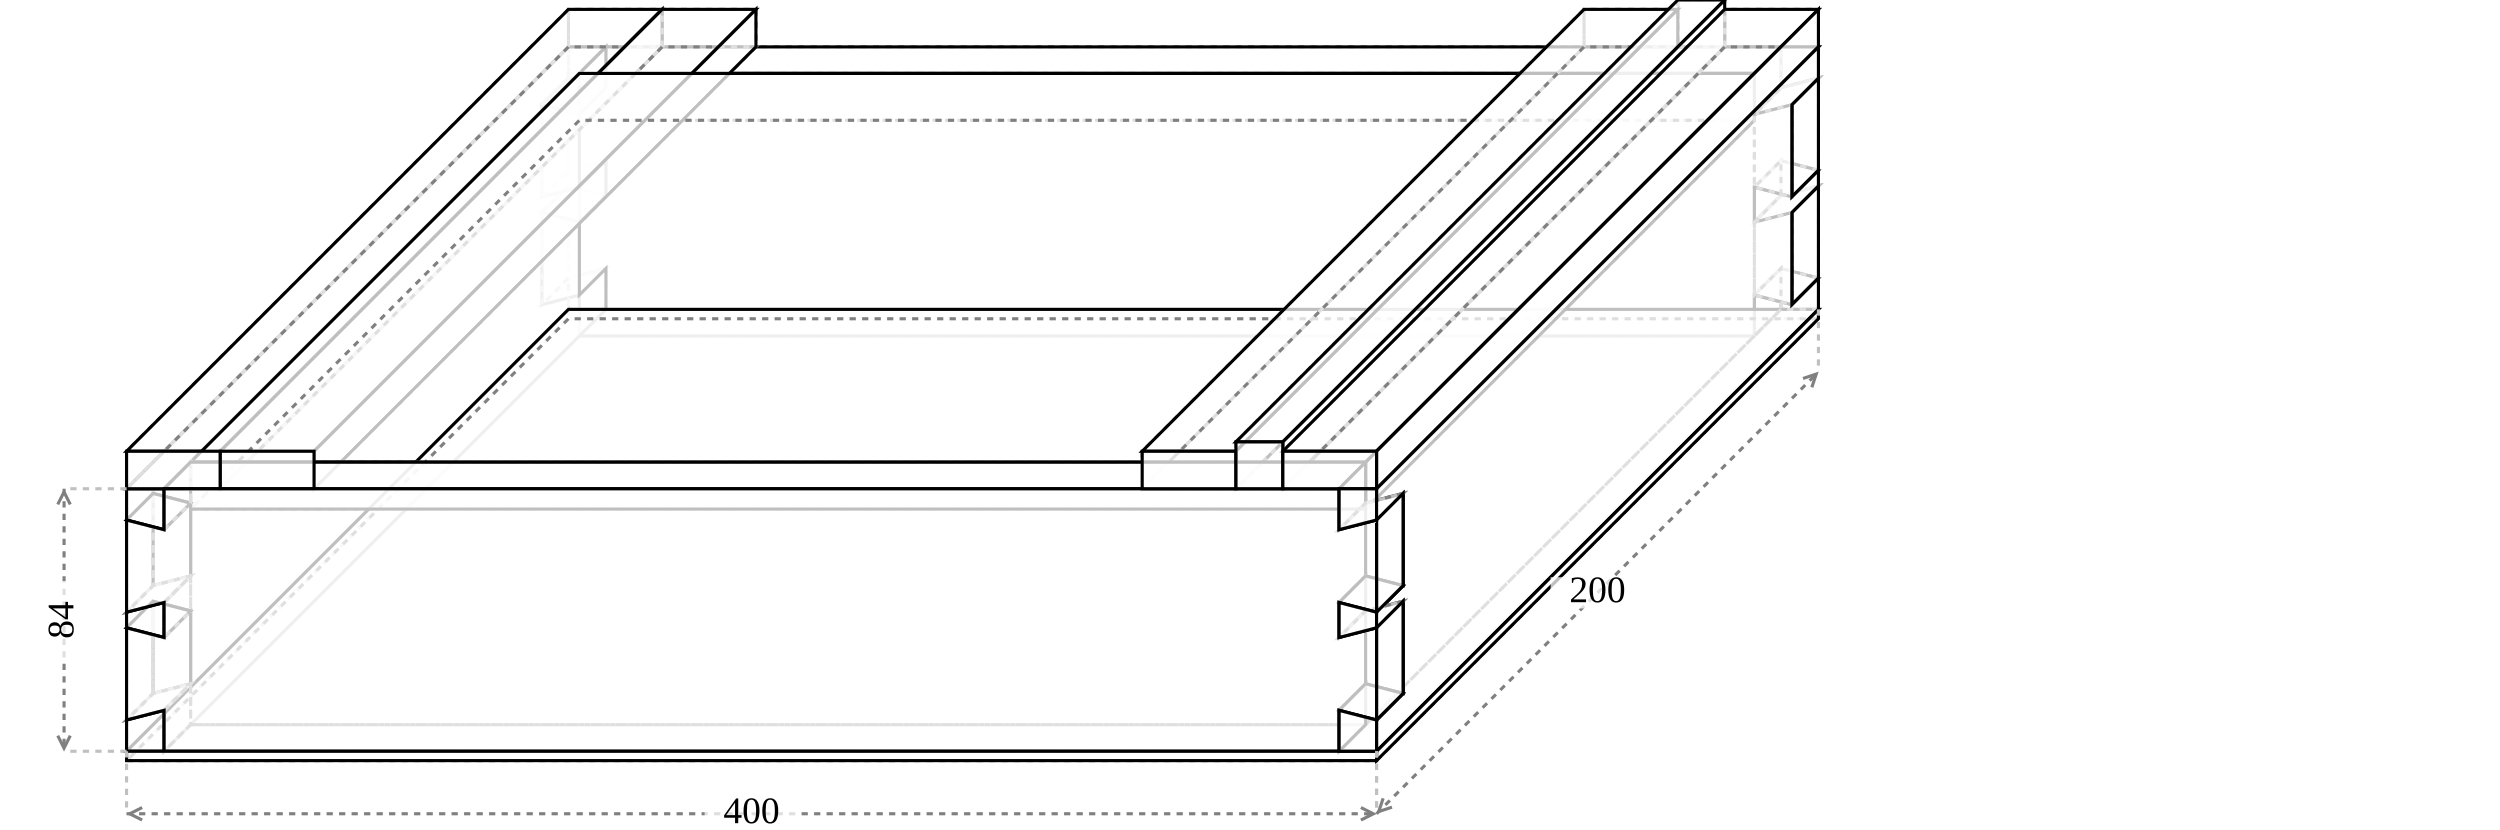
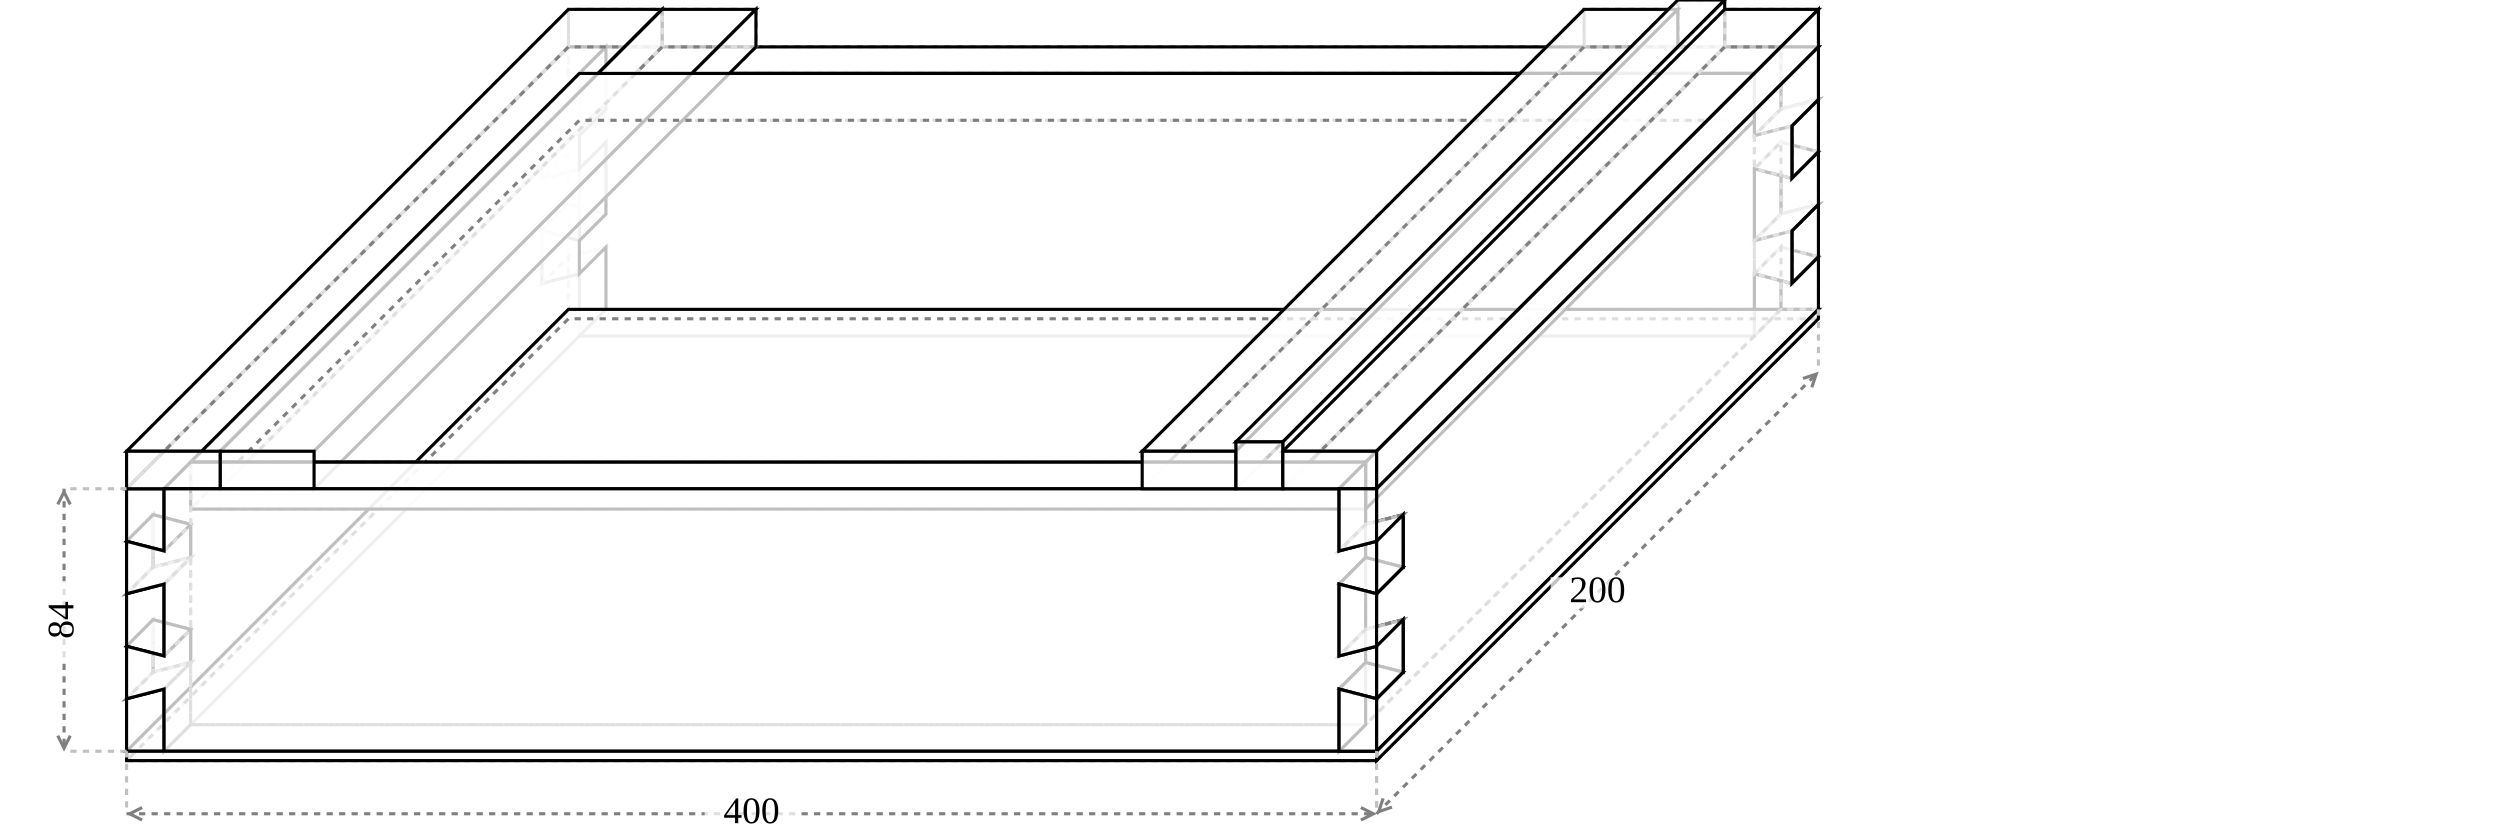
<svg xmlns="http://www.w3.org/2000/svg" width="1600" viewBox="0.0 -216.9 800.0 265.4">
-   <polygon fill="none" stroke-width="1" stroke-dasharray="2" stroke="gray" points="181.9,-191.9 193.9,-188.8 193.9,-201.9 181.9,-201.9 181.9,-191.9" />
-   <polygon fill="none" stroke-width="1" stroke-dasharray="2" stroke="gray" points="181.9,-162.4 181.9,-157.4 193.9,-154.3 193.9,-165.5 181.9,-162.4" />
-   <polygon fill="none" stroke-width="1" stroke-dasharray="2" stroke="gray" points="181.9,-127.9 181.9,-117.9 193.9,-117.9 193.9,-131.0 181.9,-127.9" />
-   <polygon fill="none" stroke-width="1" stroke-dasharray="2" stroke="gray" points="181.9,-127.9 193.9,-131.0 193.9,-117.9 569.9,-117.9 569.9,-131.0 581.9,-127.9 581.9,-127.9 581.9,-157.4 581.9,-157.4 569.9,-154.3 569.9,-165.5 581.9,-162.4 581.9,-191.9 569.9,-188.8 569.9,-201.9 569.9,-201.9 193.9,-201.9 193.9,-201.9 193.9,-188.8 181.9,-191.9 181.9,-162.4 193.9,-165.5 193.9,-154.3 181.9,-157.4 181.9,-157.4 181.9,-127.9" />
+   <polygon fill="none" stroke-width="1" stroke-dasharray="2" stroke="gray" points="181.9,-185.1 193.9,-182.0 193.9,-201.9 181.9,-201.9 181.9,-185.1" />
+   <polygon fill="none" stroke-width="1" stroke-dasharray="2" stroke="gray" points="181.9,-168.3 181.9,-151.5 193.9,-148.4 193.9,-171.4 181.9,-168.3" />
+   <polygon fill="none" stroke-width="1" stroke-dasharray="2" stroke="gray" points="181.9,-134.7 181.9,-117.9 193.9,-117.9 193.9,-137.8 181.9,-134.7" />
+   <polygon fill="none" stroke-width="1" stroke-dasharray="2" stroke="gray" points="181.9,-134.7 193.9,-137.8 193.9,-117.9 569.9,-117.9 569.9,-137.8 581.9,-134.7 581.9,-134.7 581.9,-151.5 581.9,-151.5 569.9,-148.4 569.9,-171.4 581.9,-168.3 581.9,-185.1 569.9,-182.0 569.9,-201.9 569.9,-201.9 193.9,-201.9 193.9,-201.9 193.9,-182.0 181.9,-185.1 181.9,-168.3 193.9,-171.4 193.9,-148.4 181.9,-151.5 181.9,-151.5 181.9,-134.7" />
  <polygon fill="none" stroke-width="1" stroke-dasharray="2" stroke="gray" points="181.9,-213.9 181.9,-201.9 211.9,-201.9 211.9,-213.9" />
  <polygon fill="none" stroke-width="1" stroke-dasharray="2" stroke="gray" points="211.9,-213.9 211.9,-201.9 241.9,-201.9 241.9,-213.9" />
  <polygon fill="none" stroke-width="1" stroke-dasharray="2" stroke="gray" points="181.9,-117.9 181.9,-114.9 581.9,-114.9 581.9,-117.9" />
  <polygon fill="none" stroke-width="1" stroke-dasharray="2" stroke="gray" points="506.9,-213.9 506.9,-201.9 536.9,-201.9 536.9,-213.9" />
  <polygon fill="none" stroke-width="1" stroke-dasharray="2" stroke="gray" points="536.9,-216.9 536.9,-201.9 551.9,-201.9 551.9,-216.9" />
  <polygon fill="none" stroke-width="1" stroke-dasharray="2" stroke="gray" points="551.9,-213.9 551.9,-201.9 581.9,-201.9 581.9,-213.9" />
-   <polygon fill="none" stroke-width="1" stroke-dasharray="2" stroke="gray" points="569.9,-188.8 581.9,-191.9 581.9,-201.9 569.9,-201.9 569.9,-188.8" />
-   <polygon fill="none" stroke-width="1" stroke-dasharray="2" stroke="gray" points="569.9,-165.5 569.9,-154.3 581.9,-157.4 581.9,-162.4 569.9,-165.5" />
-   <polygon fill="none" stroke-width="1" stroke-dasharray="2" stroke="gray" points="569.9,-131.0 569.9,-117.9 581.9,-117.9 581.9,-127.9 569.9,-131.0" />
-   <polygon fill="none" stroke-width="1" stroke-dasharray="2" stroke="gray" points="173.4,-183.4 173.4,-153.9 181.9,-162.4 181.9,-191.9 173.4,-183.4" />
-   <polygon fill="none" stroke-width="1" stroke-dasharray="2" stroke="gray" points="173.4,-148.9 173.4,-119.4 181.9,-127.9 181.9,-157.4 173.4,-148.9" />
-   <polygon fill="rgba(255,255,255,0.75)" stroke-width="1" stroke-dasharray="" stroke="black" points="181.9,-191.9 193.9,-188.8 185.4,-180.3 173.4,-183.4" />
-   <polygon fill="none" stroke-width="1" stroke-dasharray="2" stroke="gray" points="181.9,-191.9 173.4,-183.4 185.4,-180.3 193.9,-188.8" />
-   <polygon fill="none" stroke-width="1" stroke-dasharray="2" stroke="gray" points="173.4,-153.9 185.4,-157.0 193.9,-165.5 181.9,-162.4" />
-   <polygon fill="rgba(255,255,255,0.75)" stroke-width="1" stroke-dasharray="" stroke="silver" points="193.9,-165.5 185.4,-157.0 173.4,-153.9 181.9,-162.4" />
-   <polygon fill="rgba(255,255,255,0.75)" stroke-width="1" stroke-dasharray="" stroke="black" points="181.9,-157.4 193.9,-154.3 185.4,-145.8 173.4,-148.9" />
-   <polygon fill="none" stroke-width="1" stroke-dasharray="2" stroke="gray" points="181.9,-157.4 173.4,-148.9 185.4,-145.8 193.9,-154.3" />
-   <polygon fill="none" stroke-width="1" stroke-dasharray="2" stroke="gray" points="173.4,-119.4 185.4,-122.5 193.9,-131.0 181.9,-127.9" />
-   <polygon fill="rgba(255,255,255,0.75)" stroke-width="1" stroke-dasharray="" stroke="silver" points="193.9,-131.0 185.4,-122.5 173.4,-119.4 181.9,-127.9" />
-   <polygon fill="none" stroke-width="1" stroke-dasharray="2" stroke="gray" points="185.4,-180.3 193.9,-188.8 193.9,-201.9 185.4,-193.4 185.4,-180.3" />
-   <polygon fill="none" stroke-width="1" stroke-dasharray="2" stroke="gray" points="185.4,-157.0 185.4,-145.8 193.9,-154.3 193.9,-165.5 185.4,-157.0" />
-   <polygon fill="none" stroke-width="1" stroke-dasharray="2" stroke="gray" points="185.4,-122.5 185.4,-109.4 193.9,-117.9 193.9,-131.0 185.4,-122.5" />
+   <polygon fill="none" stroke-width="1" stroke-dasharray="2" stroke="gray" points="569.9,-182.0 581.9,-185.1 581.9,-201.9 569.9,-201.9 569.9,-182.0" />
+   <polygon fill="none" stroke-width="1" stroke-dasharray="2" stroke="gray" points="569.9,-171.4 569.9,-148.4 581.9,-151.5 581.9,-168.3 569.9,-171.4" />
+   <polygon fill="none" stroke-width="1" stroke-dasharray="2" stroke="gray" points="569.9,-137.8 569.9,-117.9 581.9,-117.9 581.9,-134.7 569.9,-137.8" />
+   <polygon fill="none" stroke-width="1" stroke-dasharray="2" stroke="gray" points="173.4,-176.6 173.4,-159.8 181.9,-168.3 181.9,-185.1 173.4,-176.6" />
+   <polygon fill="none" stroke-width="1" stroke-dasharray="2" stroke="gray" points="173.4,-143.0 173.4,-126.2 181.9,-134.7 181.9,-151.5 173.4,-143.0" />
+   <polygon fill="rgba(255,255,255,0.75)" stroke-width="1" stroke-dasharray="" stroke="black" points="181.9,-185.1 193.9,-182.0 185.4,-173.5 173.4,-176.6" />
+   <polygon fill="none" stroke-width="1" stroke-dasharray="2" stroke="gray" points="181.9,-185.1 173.4,-176.6 185.4,-173.5 193.9,-182.0" />
+   <polygon fill="none" stroke-width="1" stroke-dasharray="2" stroke="gray" points="173.4,-159.8 185.4,-162.9 193.9,-171.4 181.9,-168.3" />
+   <polygon fill="rgba(255,255,255,0.75)" stroke-width="1" stroke-dasharray="" stroke="silver" points="193.9,-171.4 185.4,-162.9 173.4,-159.8 181.9,-168.3" />
+   <polygon fill="rgba(255,255,255,0.75)" stroke-width="1" stroke-dasharray="" stroke="black" points="181.9,-151.5 193.9,-148.4 185.4,-139.9 173.4,-143.0" />
+   <polygon fill="none" stroke-width="1" stroke-dasharray="2" stroke="gray" points="181.9,-151.5 173.4,-143.0 185.4,-139.9 193.9,-148.4" />
+   <polygon fill="none" stroke-width="1" stroke-dasharray="2" stroke="gray" points="173.4,-126.2 185.4,-129.3 193.9,-137.8 181.9,-134.7" />
+   <polygon fill="rgba(255,255,255,0.75)" stroke-width="1" stroke-dasharray="" stroke="silver" points="193.9,-137.8 185.4,-129.3 173.4,-126.2 181.9,-134.7" />
+   <polygon fill="none" stroke-width="1" stroke-dasharray="2" stroke="gray" points="185.4,-173.5 193.9,-182.0 193.9,-201.9 185.4,-193.4 185.4,-173.5" />
+   <polygon fill="none" stroke-width="1" stroke-dasharray="2" stroke="gray" points="185.4,-162.9 185.4,-139.9 193.9,-148.4 193.9,-171.4 185.4,-162.9" />
+   <polygon fill="none" stroke-width="1" stroke-dasharray="2" stroke="gray" points="185.4,-129.3 185.4,-109.4 193.9,-117.9 193.9,-137.8 185.4,-129.3" />
  <polygon fill="rgba(255,255,255,0.75)" stroke-width="1" stroke-dasharray="" stroke="black" points="193.9,-201.9 569.9,-201.9 569.9,-201.9 561.4,-193.4 185.4,-193.4 193.9,-201.9" />
  <polygon fill="none" stroke-width="1" stroke-dasharray="2" stroke="gray" points="193.9,-117.9 185.4,-109.4 561.4,-109.4 569.9,-117.9 569.9,-117.9 193.9,-117.9" />
-   <polygon fill="rgba(255,255,255,0.75)" stroke-width="1" stroke-dasharray="" stroke="black" points="569.9,-188.8 561.4,-180.3 561.4,-193.4 569.9,-201.9 569.9,-188.8" />
-   <polygon fill="rgba(255,255,255,0.75)" stroke-width="1" stroke-dasharray="" stroke="black" points="569.9,-165.5 569.9,-154.3 561.4,-145.8 561.4,-157.0 569.9,-165.5" />
-   <polygon fill="rgba(255,255,255,0.75)" stroke-width="1" stroke-dasharray="" stroke="black" points="569.9,-131.0 569.9,-117.9 561.4,-109.4 561.4,-122.5 569.9,-131.0" />
-   <polygon fill="none" stroke-width="1" stroke-dasharray="2" stroke="gray" points="569.9,-188.8 561.4,-180.3 573.4,-183.4 581.9,-191.9" />
-   <polygon fill="rgba(255,255,255,0.75)" stroke-width="1" stroke-dasharray="" stroke="silver" points="573.4,-183.4 561.4,-180.3 569.9,-188.8 581.9,-191.9" />
-   <polygon fill="rgba(255,255,255,0.75)" stroke-width="1" stroke-dasharray="" stroke="black" points="581.9,-162.4 573.4,-153.9 561.4,-157.0 569.9,-165.5" />
-   <polygon fill="none" stroke-width="1" stroke-dasharray="2" stroke="gray" points="581.9,-162.4 569.9,-165.5 561.4,-157.0 573.4,-153.9" />
-   <polygon fill="none" stroke-width="1" stroke-dasharray="2" stroke="gray" points="569.9,-154.3 561.4,-145.8 573.4,-148.9 581.9,-157.4" />
-   <polygon fill="rgba(255,255,255,0.75)" stroke-width="1" stroke-dasharray="" stroke="silver" points="573.4,-148.9 561.4,-145.8 569.9,-154.3 581.9,-157.4" />
-   <polygon fill="rgba(255,255,255,0.75)" stroke-width="1" stroke-dasharray="" stroke="black" points="581.9,-127.9 573.4,-119.4 561.4,-122.5 569.9,-131.0" />
-   <polygon fill="none" stroke-width="1" stroke-dasharray="2" stroke="gray" points="581.9,-127.9 569.9,-131.0 561.4,-122.5 573.4,-119.4" />
-   <polygon fill="rgba(255,255,255,0.75)" stroke-width="1" stroke-dasharray="" stroke="black" points="581.9,-191.9 581.9,-162.4 573.4,-153.9 573.4,-183.4 581.9,-191.9" />
-   <polygon fill="rgba(255,255,255,0.75)" stroke-width="1" stroke-dasharray="" stroke="black" points="581.9,-157.4 581.9,-127.9 573.4,-119.4 573.4,-148.9 581.9,-157.4" />
-   <polygon fill="none" stroke-width="1" stroke-dasharray="2" stroke="gray" points="173.4,-183.4 173.4,-153.9 185.4,-157.0 185.4,-180.3 173.4,-183.4" />
-   <polygon fill="none" stroke-width="1" stroke-dasharray="2" stroke="gray" points="173.4,-148.9 173.4,-119.4 185.4,-122.5 185.4,-145.8 173.4,-148.9" />
-   <polygon fill="rgba(255,255,255,0.75)" stroke-width="1" stroke-dasharray="" stroke="black" points="185.4,-109.4 185.4,-122.5 173.4,-119.4 173.4,-148.9 185.4,-145.8 185.4,-157.0 173.4,-153.9 173.4,-153.9 173.4,-183.4 173.4,-183.4 185.4,-180.3 185.4,-193.4 561.4,-193.4 561.4,-180.3 573.4,-183.4 573.4,-183.4 573.4,-153.9 573.4,-153.9 561.4,-157.0 561.4,-145.8 573.4,-148.9 573.4,-119.4 561.4,-122.5 561.4,-109.4 561.4,-109.4 185.4,-109.4" />
+   <polygon fill="rgba(255,255,255,0.75)" stroke-width="1" stroke-dasharray="" stroke="black" points="569.9,-182.0 561.4,-173.5 561.4,-193.4 569.9,-201.9 569.9,-182.0" />
+   <polygon fill="rgba(255,255,255,0.75)" stroke-width="1" stroke-dasharray="" stroke="black" points="569.9,-171.4 569.9,-148.4 561.4,-139.9 561.4,-162.9 569.9,-171.4" />
+   <polygon fill="rgba(255,255,255,0.75)" stroke-width="1" stroke-dasharray="" stroke="black" points="569.9,-137.8 569.9,-117.9 561.4,-109.4 561.4,-129.3 569.9,-137.8" />
+   <polygon fill="none" stroke-width="1" stroke-dasharray="2" stroke="gray" points="569.9,-182.0 561.4,-173.5 573.4,-176.6 581.9,-185.1" />
+   <polygon fill="rgba(255,255,255,0.75)" stroke-width="1" stroke-dasharray="" stroke="silver" points="573.4,-176.6 561.4,-173.5 569.9,-182.0 581.9,-185.1" />
+   <polygon fill="rgba(255,255,255,0.75)" stroke-width="1" stroke-dasharray="" stroke="black" points="581.9,-168.3 573.4,-159.8 561.4,-162.9 569.9,-171.4" />
+   <polygon fill="none" stroke-width="1" stroke-dasharray="2" stroke="gray" points="581.9,-168.3 569.9,-171.4 561.4,-162.9 573.4,-159.8" />
+   <polygon fill="none" stroke-width="1" stroke-dasharray="2" stroke="gray" points="569.9,-148.4 561.4,-139.9 573.4,-143.0 581.9,-151.5" />
+   <polygon fill="rgba(255,255,255,0.75)" stroke-width="1" stroke-dasharray="" stroke="silver" points="573.4,-143.0 561.4,-139.9 569.9,-148.4 581.9,-151.5" />
+   <polygon fill="rgba(255,255,255,0.75)" stroke-width="1" stroke-dasharray="" stroke="black" points="581.9,-134.7 573.4,-126.2 561.4,-129.3 569.9,-137.8" />
+   <polygon fill="none" stroke-width="1" stroke-dasharray="2" stroke="gray" points="581.9,-134.7 569.9,-137.8 561.4,-129.3 573.4,-126.2" />
+   <polygon fill="rgba(255,255,255,0.75)" stroke-width="1" stroke-dasharray="" stroke="black" points="581.9,-185.1 581.9,-168.3 573.4,-159.8 573.4,-176.6 581.9,-185.1" />
+   <polygon fill="rgba(255,255,255,0.75)" stroke-width="1" stroke-dasharray="" stroke="black" points="581.9,-151.5 581.9,-134.7 573.4,-126.2 573.4,-143.0 581.9,-151.5" />
+   <polygon fill="none" stroke-width="1" stroke-dasharray="2" stroke="gray" points="173.4,-176.6 173.4,-159.8 185.4,-162.9 185.4,-173.5 173.4,-176.6" />
+   <polygon fill="none" stroke-width="1" stroke-dasharray="2" stroke="gray" points="173.4,-143.0 173.4,-126.2 185.4,-129.3 185.4,-139.9 173.4,-143.0" />
+   <polygon fill="rgba(255,255,255,0.75)" stroke-width="1" stroke-dasharray="" stroke="black" points="185.4,-109.4 185.4,-129.3 173.4,-126.2 173.4,-143.0 185.4,-139.9 185.4,-162.9 173.4,-159.8 173.4,-159.8 173.4,-176.6 173.4,-176.6 185.4,-173.5 185.4,-193.4 561.4,-193.4 561.4,-173.5 573.4,-176.6 573.4,-176.6 573.4,-159.8 573.4,-159.8 561.4,-162.9 561.4,-139.9 573.4,-143.0 573.4,-126.2 561.4,-129.3 561.4,-109.4 561.4,-109.4 185.4,-109.4" />
  <polygon fill="none" stroke-width="1" stroke-dasharray="2" stroke="gray" points="185.4,-193.4 185.4,-178.4 561.4,-178.4 561.4,-193.4" />
-   <polygon fill="none" stroke-width="1" stroke-dasharray="2" stroke="gray" points="561.4,-180.3 561.4,-157.0 573.4,-153.9 573.4,-183.4 561.4,-180.3" />
-   <polygon fill="none" stroke-width="1" stroke-dasharray="2" stroke="gray" points="561.4,-145.8 561.4,-122.5 573.4,-119.4 573.4,-148.9 561.4,-145.8" />
-   <polygon fill="none" stroke-width="1" stroke-dasharray="2" stroke="gray" points="40.5,13.5 40.5,23.5 181.9,-117.9 181.9,-127.9 173.4,-119.4 173.4,-148.9 181.9,-157.4 181.9,-157.4 181.9,-162.4 181.9,-162.4 173.4,-153.9 173.4,-183.4 181.9,-191.9 181.9,-201.9 40.5,-60.5 40.5,-50.5 40.5,-50.5 49.0,-59.0 49.0,-29.5 40.5,-21.0 40.5,-16.0 49.0,-24.5 49.0,5.0 40.5,13.5" />
+   <polygon fill="none" stroke-width="1" stroke-dasharray="2" stroke="gray" points="561.4,-173.5 561.4,-162.9 573.4,-159.8 573.4,-176.6 561.4,-173.5" />
+   <polygon fill="none" stroke-width="1" stroke-dasharray="2" stroke="gray" points="561.4,-139.9 561.4,-129.3 573.4,-126.2 573.4,-143.0 561.4,-139.9" />
+   <polygon fill="none" stroke-width="1" stroke-dasharray="2" stroke="gray" points="40.5,6.7 40.5,23.5 181.9,-117.9 181.9,-134.7 173.4,-126.2 173.4,-143.0 181.9,-151.5 181.9,-151.5 181.9,-168.3 181.9,-168.3 173.4,-159.8 173.4,-176.6 181.9,-185.1 181.9,-201.9 40.5,-60.5 40.5,-43.7 40.5,-43.7 49.0,-52.2 49.0,-35.4 40.5,-26.9 40.5,-10.1 49.0,-18.6 49.0,-1.8 40.5,6.7" />
  <polygon fill="rgba(255,255,255,0.75)" stroke-width="1" stroke-dasharray="" stroke="black" points="193.9,-201.9 52.5,-60.5 40.5,-60.5 181.9,-201.9" />
  <polygon fill="none" stroke-width="1" stroke-dasharray="2" stroke="gray" points="181.9,-117.9 40.5,23.5 52.5,23.5 193.9,-117.9" />
-   <polygon fill="rgba(255,255,255,0.75)" stroke-width="1" stroke-dasharray="" stroke="black" points="52.5,-12.9 52.5,-24.1 52.5,-24.1 61.0,-32.6 61.0,-55.9 52.5,-47.4 52.5,-60.5 193.9,-201.9 193.9,-188.8 193.9,-188.8 185.4,-180.3 185.4,-157.0 193.9,-165.5 193.9,-154.3 185.4,-145.8 185.4,-122.5 193.9,-131.0 193.9,-131.0 193.9,-117.9 52.5,23.5 52.5,10.4 61.0,1.9 61.0,-21.4 52.5,-12.9" />
+   <polygon fill="rgba(255,255,255,0.75)" stroke-width="1" stroke-dasharray="" stroke="black" points="52.5,-7.0 52.5,-30.0 52.5,-30.0 61.0,-38.5 61.0,-49.1 52.5,-40.6 52.5,-60.5 193.9,-201.9 193.9,-182.0 193.9,-182.0 185.4,-173.5 185.4,-162.9 193.9,-171.4 193.9,-148.4 185.4,-139.9 185.4,-129.3 193.9,-137.8 193.9,-137.8 193.9,-117.9 52.5,23.5 52.5,3.6 61.0,-4.9 61.0,-15.5 52.5,-7.0" />
  <polygon fill="none" stroke-width="1" stroke-dasharray="2" stroke="gray" points="40.5,-72.5 40.5,-60.5 181.9,-201.9 181.9,-213.9" />
  <polygon fill="none" stroke-width="1" stroke-dasharray="2" stroke="gray" points="40.5,23.5 40.5,26.5 181.9,-114.9 181.9,-117.9" />
  <polygon fill="none" stroke-width="1" stroke-dasharray="2" stroke="gray" points="61.0,-69.0 61.0,-54.0 185.4,-178.4 185.4,-193.4" />
  <polygon fill="rgba(255,255,255,0.75)" stroke-width="1" stroke-dasharray="" stroke="black" points="181.9,-213.9 211.9,-213.9 70.5,-72.5 40.5,-72.5" />
  <polygon fill="none" stroke-width="1" stroke-dasharray="2" stroke="gray" points="40.5,-60.5 70.5,-60.5 211.9,-201.9 181.9,-201.9" />
  <polygon fill="rgba(255,255,255,0.75)" stroke-width="1" stroke-dasharray="" stroke="black" points="211.9,-213.9 211.9,-201.9 70.5,-60.5 70.5,-72.5" />
  <polygon fill="none" stroke-width="1" stroke-dasharray="2" stroke="gray" points="70.5,-72.5 70.5,-60.5 211.9,-201.9 211.9,-213.9" />
  <polygon fill="rgba(255,255,255,0.75)" stroke-width="1" stroke-dasharray="" stroke="black" points="211.9,-213.9 241.9,-213.9 100.5,-72.5 70.5,-72.5" />
  <polygon fill="none" stroke-width="1" stroke-dasharray="2" stroke="gray" points="70.5,-60.5 100.5,-60.5 241.9,-201.9 211.9,-201.9" />
  <polygon fill="rgba(255,255,255,0.75)" stroke-width="1" stroke-dasharray="" stroke="black" points="241.9,-213.9 241.9,-201.9 100.5,-60.5 100.5,-72.5" />
  <polygon fill="rgba(255,255,255,0.75)" stroke-width="1" stroke-dasharray="" stroke="black" points="185.4,-193.4 561.4,-193.4 437.0,-69.0 61.0,-69.0" />
  <polygon fill="none" stroke-width="1" stroke-dasharray="2" stroke="gray" points="61.0,-54.0 437.0,-54.0 561.4,-178.4 185.4,-178.4" />
  <polygon fill="rgba(255,255,255,0.75)" stroke-width="1" stroke-dasharray="" stroke="black" points="181.9,-117.9 581.9,-117.9 440.5,23.5 40.5,23.5" />
  <polygon fill="none" stroke-width="1" stroke-dasharray="2" stroke="gray" points="40.5,26.5 440.5,26.5 581.9,-114.9 181.9,-114.9" />
  <polygon fill="none" stroke-width="1" stroke-dasharray="2" stroke="gray" points="365.5,-72.5 365.5,-60.5 506.9,-201.9 506.9,-213.9" />
  <polygon fill="rgba(255,255,255,0.75)" stroke-width="1" stroke-dasharray="" stroke="black" points="506.9,-213.9 536.9,-213.9 395.5,-72.5 365.5,-72.5" />
  <polygon fill="none" stroke-width="1" stroke-dasharray="2" stroke="gray" points="365.5,-60.5 395.5,-60.5 536.9,-201.9 506.9,-201.9" />
  <polygon fill="none" stroke-width="1" stroke-dasharray="2" stroke="gray" points="395.5,-75.5 395.5,-60.5 536.9,-201.9 536.9,-216.9" />
  <polygon fill="rgba(255,255,255,0.75)" stroke-width="1" stroke-dasharray="" stroke="black" points="536.9,-213.9 536.9,-201.9 395.5,-60.5 395.5,-72.5" />
  <polygon fill="rgba(255,255,255,0.75)" stroke-width="1" stroke-dasharray="" stroke="black" points="536.9,-216.9 551.9,-216.9 410.5,-75.5 395.5,-75.5" />
  <polygon fill="none" stroke-width="1" stroke-dasharray="2" stroke="gray" points="395.5,-60.5 410.5,-60.5 551.9,-201.9 536.9,-201.9" />
  <polygon fill="rgba(255,255,255,0.75)" stroke-width="1" stroke-dasharray="" stroke="black" points="551.9,-216.9 551.9,-201.9 410.5,-60.5 410.5,-75.5" />
  <polygon fill="none" stroke-width="1" stroke-dasharray="2" stroke="gray" points="410.5,-72.5 410.5,-60.5 551.9,-201.9 551.9,-213.9" />
  <polygon fill="rgba(255,255,255,0.75)" stroke-width="1" stroke-dasharray="" stroke="black" points="551.9,-213.9 581.9,-213.9 440.5,-72.5 410.5,-72.5" />
  <polygon fill="none" stroke-width="1" stroke-dasharray="2" stroke="gray" points="410.5,-60.5 440.5,-60.5 581.9,-201.9 551.9,-201.9" />
  <polygon fill="rgba(255,255,255,0.75)" stroke-width="1" stroke-dasharray="" stroke="black" points="561.4,-193.4 561.4,-178.4 437.0,-54.0 437.0,-69.0" />
-   <polygon fill="none" stroke-width="1" stroke-dasharray="2" stroke="gray" points="569.9,-154.3 569.9,-165.5 569.9,-165.5 561.4,-157.0 561.4,-180.3 569.9,-188.8 569.9,-201.9 428.5,-60.5 428.5,-47.4 428.5,-47.4 437.0,-55.9 437.0,-32.6 428.5,-24.1 428.5,-12.9 437.0,-21.4 437.0,1.9 428.5,10.4 428.5,10.4 428.5,23.5 569.9,-117.9 569.9,-131.0 561.4,-122.5 561.4,-145.8 569.9,-154.3" />
+   <polygon fill="none" stroke-width="1" stroke-dasharray="2" stroke="gray" points="569.9,-148.4 569.9,-171.4 569.9,-171.4 561.4,-162.9 561.4,-173.5 569.9,-182.0 569.9,-201.9 428.5,-60.5 428.5,-40.6 428.5,-40.6 437.0,-49.1 437.0,-38.5 428.5,-30.0 428.5,-7.0 437.0,-15.5 437.0,-4.9 428.5,3.6 428.5,3.6 428.5,23.5 569.9,-117.9 569.9,-137.8 561.4,-129.3 561.4,-139.9 569.9,-148.4" />
  <polygon fill="rgba(255,255,255,0.75)" stroke-width="1" stroke-dasharray="" stroke="black" points="428.5,-60.5 569.9,-201.9 581.9,-201.9 440.5,-60.5" />
  <polygon fill="none" stroke-width="1" stroke-dasharray="2" stroke="gray" points="440.5,23.5 581.9,-117.9 569.9,-117.9 428.5,23.5" />
  <polygon fill="rgba(255,255,255,0.75)" stroke-width="1" stroke-dasharray="" stroke="black" points="581.9,-213.9 581.9,-201.9 440.5,-60.5 440.5,-72.5" />
-   <polygon fill="rgba(255,255,255,0.75)" stroke-width="1" stroke-dasharray="" stroke="black" points="581.9,-127.9 581.9,-117.9 440.5,23.5 440.5,13.5 449.0,5.0 449.0,-24.5 440.5,-16.0 440.5,-16.0 440.5,-21.0 440.5,-21.0 449.0,-29.5 449.0,-59.0 440.5,-50.5 440.5,-60.5 581.9,-201.9 581.9,-191.9 581.9,-191.9 573.4,-183.4 573.4,-153.9 581.9,-162.4 581.9,-157.4 573.4,-148.9 573.4,-119.4 581.9,-127.9" />
+   <polygon fill="rgba(255,255,255,0.75)" stroke-width="1" stroke-dasharray="" stroke="black" points="581.9,-134.7 581.9,-117.9 440.5,23.5 440.5,6.7 449.0,-1.8 449.0,-18.6 440.5,-10.1 440.5,-10.1 440.5,-26.9 440.5,-26.9 449.0,-35.4 449.0,-52.2 440.5,-43.7 440.5,-60.5 581.9,-201.9 581.9,-185.1 581.9,-185.1 573.4,-176.6 573.4,-159.8 581.9,-168.3 581.9,-151.5 573.4,-143.0 573.4,-126.2 581.9,-134.7" />
  <polygon fill="rgba(255,255,255,0.75)" stroke-width="1" stroke-dasharray="" stroke="black" points="581.9,-117.9 581.9,-114.9 440.5,26.5 440.5,23.5" />
-   <polygon fill="rgba(255,255,255,0.75)" stroke-width="1" stroke-dasharray="" stroke="black" points="61.0,-55.9 61.0,-32.6 49.0,-29.5 49.0,-59.0 61.0,-55.9" />
-   <polygon fill="rgba(255,255,255,0.75)" stroke-width="1" stroke-dasharray="" stroke="black" points="61.0,-21.4 61.0,1.9 49.0,5.0 49.0,-24.5 61.0,-21.4" />
+   <polygon fill="rgba(255,255,255,0.75)" stroke-width="1" stroke-dasharray="" stroke="black" points="61.0,-49.1 61.0,-38.5 49.0,-35.4 49.0,-52.2 61.0,-49.1" />
+   <polygon fill="rgba(255,255,255,0.75)" stroke-width="1" stroke-dasharray="" stroke="black" points="61.0,-15.5 61.0,-4.9 49.0,-1.8 49.0,-18.6 61.0,-15.5" />
  <polygon fill="rgba(255,255,255,0.75)" stroke-width="1" stroke-dasharray="" stroke="black" points="61.0,-69.0 437.0,-69.0 437.0,-54.0 61.0,-54.0" />
-   <polygon fill="none" stroke-width="1" stroke-dasharray="2" stroke="gray" points="437.0,15.0 437.0,1.9 449.0,5.0 449.0,-24.5 437.0,-21.4 437.0,-32.6 449.0,-29.5 449.0,-29.5 449.0,-59.0 449.0,-59.0 437.0,-55.9 437.0,-69.0 61.0,-69.0 61.0,-55.9 49.0,-59.0 49.0,-59.0 49.0,-29.5 49.0,-29.5 61.0,-32.6 61.0,-21.4 49.0,-24.5 49.0,5.0 61.0,1.9 61.0,15.0 61.0,15.0 437.0,15.0" />
-   <polygon fill="rgba(255,255,255,0.75)" stroke-width="1" stroke-dasharray="" stroke="black" points="449.0,-59.0 449.0,-29.5 437.0,-32.6 437.0,-55.9 449.0,-59.0" />
-   <polygon fill="rgba(255,255,255,0.75)" stroke-width="1" stroke-dasharray="" stroke="black" points="449.0,-24.5 449.0,5.0 437.0,1.9 437.0,-21.4 449.0,-24.5" />
-   <polygon fill="none" stroke-width="1" stroke-dasharray="2" stroke="gray" points="52.5,-47.4 61.0,-55.9 49.0,-59.0 40.5,-50.5" />
-   <polygon fill="rgba(255,255,255,0.75)" stroke-width="1" stroke-dasharray="" stroke="silver" points="40.5,-21.0 49.0,-29.5 61.0,-32.6 52.5,-24.1" />
-   <polygon fill="none" stroke-width="1" stroke-dasharray="2" stroke="gray" points="52.5,-12.9 61.0,-21.4 49.0,-24.5 40.5,-16.0" />
-   <polygon fill="rgba(255,255,255,0.75)" stroke-width="1" stroke-dasharray="" stroke="silver" points="40.5,13.5 49.0,5.0 61.0,1.9 52.5,10.4" />
-   <polygon fill="none" stroke-width="1" stroke-dasharray="2" stroke="gray" points="40.5,-50.5 40.5,-21.0 49.0,-29.5 49.0,-59.0 40.5,-50.5" />
-   <polygon fill="none" stroke-width="1" stroke-dasharray="2" stroke="gray" points="40.5,-16.0 40.5,13.5 49.0,5.0 49.0,-24.5 40.5,-16.0" />
-   <polygon fill="rgba(255,255,255,0.75)" stroke-width="1" stroke-dasharray="" stroke="black" points="49.0,-59.0 61.0,-55.9 52.5,-47.4 40.5,-50.5" />
-   <polygon fill="none" stroke-width="1" stroke-dasharray="2" stroke="gray" points="40.5,-21.0 52.5,-24.1 61.0,-32.6 49.0,-29.5" />
-   <polygon fill="rgba(255,255,255,0.75)" stroke-width="1" stroke-dasharray="" stroke="black" points="49.0,-24.5 61.0,-21.4 52.5,-12.9 40.5,-16.0" />
-   <polygon fill="none" stroke-width="1" stroke-dasharray="2" stroke="gray" points="40.5,13.5 52.5,10.4 61.0,1.9 49.0,5.0" />
-   <polygon fill="none" stroke-width="1" stroke-dasharray="2" stroke="gray" points="52.5,-47.4 61.0,-55.9 61.0,-69.0 52.5,-60.5 52.5,-47.4" />
-   <polygon fill="none" stroke-width="1" stroke-dasharray="2" stroke="gray" points="52.5,-24.1 52.5,-12.9 61.0,-21.4 61.0,-32.6 52.5,-24.1" />
-   <polygon fill="none" stroke-width="1" stroke-dasharray="2" stroke="gray" points="52.5,10.4 52.5,23.5 61.0,15.0 61.0,1.9 52.5,10.4" />
+   <polygon fill="none" stroke-width="1" stroke-dasharray="2" stroke="gray" points="437.0,15.0 437.0,-4.9 449.0,-1.8 449.0,-18.6 437.0,-15.5 437.0,-38.5 449.0,-35.4 449.0,-35.4 449.0,-52.2 449.0,-52.2 437.0,-49.1 437.0,-69.0 61.0,-69.0 61.0,-49.1 49.0,-52.2 49.0,-52.2 49.0,-35.4 49.0,-35.4 61.0,-38.5 61.0,-15.5 49.0,-18.6 49.0,-1.8 61.0,-4.9 61.0,15.0 61.0,15.0 437.0,15.0" />
+   <polygon fill="rgba(255,255,255,0.75)" stroke-width="1" stroke-dasharray="" stroke="black" points="449.0,-52.2 449.0,-35.4 437.0,-38.5 437.0,-49.1 449.0,-52.2" />
+   <polygon fill="rgba(255,255,255,0.75)" stroke-width="1" stroke-dasharray="" stroke="black" points="449.0,-18.6 449.0,-1.8 437.0,-4.9 437.0,-15.5 449.0,-18.6" />
+   <polygon fill="none" stroke-width="1" stroke-dasharray="2" stroke="gray" points="52.5,-40.6 61.0,-49.1 49.0,-52.2 40.5,-43.7" />
+   <polygon fill="rgba(255,255,255,0.75)" stroke-width="1" stroke-dasharray="" stroke="silver" points="40.5,-26.9 49.0,-35.4 61.0,-38.5 52.5,-30.0" />
+   <polygon fill="none" stroke-width="1" stroke-dasharray="2" stroke="gray" points="52.5,-7.0 61.0,-15.5 49.0,-18.6 40.5,-10.1" />
+   <polygon fill="rgba(255,255,255,0.75)" stroke-width="1" stroke-dasharray="" stroke="silver" points="40.5,6.7 49.0,-1.8 61.0,-4.9 52.5,3.6" />
+   <polygon fill="none" stroke-width="1" stroke-dasharray="2" stroke="gray" points="40.5,-43.7 40.5,-26.9 49.0,-35.4 49.0,-52.2 40.5,-43.7" />
+   <polygon fill="none" stroke-width="1" stroke-dasharray="2" stroke="gray" points="40.5,-10.1 40.5,6.7 49.0,-1.8 49.0,-18.6 40.5,-10.1" />
+   <polygon fill="rgba(255,255,255,0.75)" stroke-width="1" stroke-dasharray="" stroke="black" points="49.0,-52.2 61.0,-49.1 52.5,-40.6 40.5,-43.7" />
+   <polygon fill="none" stroke-width="1" stroke-dasharray="2" stroke="gray" points="40.5,-26.9 52.5,-30.0 61.0,-38.5 49.0,-35.4" />
+   <polygon fill="rgba(255,255,255,0.75)" stroke-width="1" stroke-dasharray="" stroke="black" points="49.0,-18.6 61.0,-15.5 52.5,-7.0 40.5,-10.1" />
+   <polygon fill="none" stroke-width="1" stroke-dasharray="2" stroke="gray" points="40.5,6.7 52.5,3.6 61.0,-4.9 49.0,-1.8" />
+   <polygon fill="none" stroke-width="1" stroke-dasharray="2" stroke="gray" points="52.5,-40.6 61.0,-49.1 61.0,-69.0 52.5,-60.5 52.5,-40.6" />
+   <polygon fill="none" stroke-width="1" stroke-dasharray="2" stroke="gray" points="52.5,-30.0 52.5,-7.0 61.0,-15.5 61.0,-38.5 52.5,-30.0" />
+   <polygon fill="none" stroke-width="1" stroke-dasharray="2" stroke="gray" points="52.5,3.6 52.5,23.5 61.0,15.0 61.0,-4.9 52.5,3.6" />
  <polygon fill="rgba(255,255,255,0.75)" stroke-width="1" stroke-dasharray="" stroke="black" points="428.5,-60.5 52.5,-60.5 52.5,-60.5 61.0,-69.0 437.0,-69.0 428.5,-60.5" />
  <polygon fill="none" stroke-width="1" stroke-dasharray="2" stroke="gray" points="428.5,23.5 437.0,15.0 61.0,15.0 52.5,23.5 52.5,23.5 428.5,23.5" />
-   <polygon fill="rgba(255,255,255,0.75)" stroke-width="1" stroke-dasharray="" stroke="black" points="437.0,-55.9 428.5,-47.4 428.5,-60.5 437.0,-69.0 437.0,-55.9" />
-   <polygon fill="rgba(255,255,255,0.75)" stroke-width="1" stroke-dasharray="" stroke="black" points="437.0,-32.6 437.0,-21.4 428.5,-12.9 428.5,-24.1 437.0,-32.6" />
-   <polygon fill="rgba(255,255,255,0.75)" stroke-width="1" stroke-dasharray="" stroke="black" points="437.0,1.9 437.0,15.0 428.5,23.5 428.5,10.4 437.0,1.9" />
-   <polygon fill="rgba(255,255,255,0.75)" stroke-width="1" stroke-dasharray="" stroke="silver" points="440.5,-50.5 428.5,-47.4 437.0,-55.9 449.0,-59.0" />
-   <polygon fill="none" stroke-width="1" stroke-dasharray="2" stroke="gray" points="440.5,-50.5 449.0,-59.0 437.0,-55.9 428.5,-47.4" />
-   <polygon fill="none" stroke-width="1" stroke-dasharray="2" stroke="gray" points="449.0,-29.5 437.0,-32.6 428.5,-24.1 440.5,-21.0" />
-   <polygon fill="rgba(255,255,255,0.75)" stroke-width="1" stroke-dasharray="" stroke="black" points="428.5,-24.1 437.0,-32.6 449.0,-29.5 440.5,-21.0" />
-   <polygon fill="rgba(255,255,255,0.75)" stroke-width="1" stroke-dasharray="" stroke="silver" points="440.5,-16.0 428.5,-12.9 437.0,-21.4 449.0,-24.5" />
-   <polygon fill="none" stroke-width="1" stroke-dasharray="2" stroke="gray" points="440.5,-16.0 449.0,-24.5 437.0,-21.4 428.5,-12.9" />
-   <polygon fill="none" stroke-width="1" stroke-dasharray="2" stroke="gray" points="449.0,5.0 437.0,1.9 428.5,10.4 440.5,13.5" />
-   <polygon fill="rgba(255,255,255,0.75)" stroke-width="1" stroke-dasharray="" stroke="black" points="428.5,10.4 437.0,1.9 449.0,5.0 440.5,13.5" />
-   <polygon fill="rgba(255,255,255,0.75)" stroke-width="1" stroke-dasharray="" stroke="black" points="449.0,-59.0 449.0,-29.5 440.5,-21.0 440.5,-50.5 449.0,-59.0" />
-   <polygon fill="rgba(255,255,255,0.75)" stroke-width="1" stroke-dasharray="" stroke="black" points="449.0,-24.5 449.0,5.0 440.5,13.5 440.5,-16.0 449.0,-24.5" />
-   <polygon fill="rgba(255,255,255,0.75)" stroke-width="1" stroke-dasharray="" stroke="black" points="52.5,-47.4 40.5,-50.5 40.5,-60.5 52.5,-60.5 52.5,-47.4" />
-   <polygon fill="rgba(255,255,255,0.75)" stroke-width="1" stroke-dasharray="" stroke="black" points="52.5,-24.1 52.5,-12.9 40.5,-16.0 40.5,-21.0 52.5,-24.1" />
-   <polygon fill="rgba(255,255,255,0.75)" stroke-width="1" stroke-dasharray="" stroke="black" points="52.5,10.4 52.5,23.5 40.5,23.5 40.5,13.5 52.5,10.4" />
+   <polygon fill="rgba(255,255,255,0.75)" stroke-width="1" stroke-dasharray="" stroke="black" points="437.0,-49.1 428.5,-40.6 428.5,-60.5 437.0,-69.0 437.0,-49.1" />
+   <polygon fill="rgba(255,255,255,0.75)" stroke-width="1" stroke-dasharray="" stroke="black" points="437.0,-38.5 437.0,-15.5 428.5,-7.0 428.5,-30.0 437.0,-38.5" />
+   <polygon fill="rgba(255,255,255,0.75)" stroke-width="1" stroke-dasharray="" stroke="black" points="437.0,-4.9 437.0,15.0 428.5,23.5 428.5,3.6 437.0,-4.9" />
+   <polygon fill="rgba(255,255,255,0.75)" stroke-width="1" stroke-dasharray="" stroke="silver" points="440.5,-43.7 428.5,-40.6 437.0,-49.1 449.0,-52.2" />
+   <polygon fill="none" stroke-width="1" stroke-dasharray="2" stroke="gray" points="440.5,-43.7 449.0,-52.2 437.0,-49.1 428.5,-40.6" />
+   <polygon fill="none" stroke-width="1" stroke-dasharray="2" stroke="gray" points="449.0,-35.4 437.0,-38.5 428.5,-30.0 440.5,-26.9" />
+   <polygon fill="rgba(255,255,255,0.75)" stroke-width="1" stroke-dasharray="" stroke="black" points="428.5,-30.0 437.0,-38.5 449.0,-35.4 440.5,-26.9" />
+   <polygon fill="rgba(255,255,255,0.75)" stroke-width="1" stroke-dasharray="" stroke="silver" points="440.5,-10.1 428.5,-7.0 437.0,-15.5 449.0,-18.6" />
+   <polygon fill="none" stroke-width="1" stroke-dasharray="2" stroke="gray" points="440.5,-10.1 449.0,-18.6 437.0,-15.5 428.5,-7.0" />
+   <polygon fill="none" stroke-width="1" stroke-dasharray="2" stroke="gray" points="449.0,-1.8 437.0,-4.9 428.5,3.6 440.5,6.7" />
+   <polygon fill="rgba(255,255,255,0.75)" stroke-width="1" stroke-dasharray="" stroke="black" points="428.5,3.6 437.0,-4.9 449.0,-1.8 440.5,6.7" />
+   <polygon fill="rgba(255,255,255,0.75)" stroke-width="1" stroke-dasharray="" stroke="black" points="449.0,-52.2 449.0,-35.4 440.5,-26.9 440.5,-43.7 449.0,-52.2" />
+   <polygon fill="rgba(255,255,255,0.75)" stroke-width="1" stroke-dasharray="" stroke="black" points="449.0,-18.6 449.0,-1.8 440.5,6.7 440.5,-10.1 449.0,-18.6" />
+   <polygon fill="rgba(255,255,255,0.75)" stroke-width="1" stroke-dasharray="" stroke="black" points="52.5,-40.6 40.5,-43.7 40.5,-60.5 52.5,-60.5 52.5,-40.6" />
+   <polygon fill="rgba(255,255,255,0.75)" stroke-width="1" stroke-dasharray="" stroke="black" points="52.5,-30.0 52.5,-7.0 40.5,-10.1 40.5,-26.9 52.5,-30.0" />
+   <polygon fill="rgba(255,255,255,0.75)" stroke-width="1" stroke-dasharray="" stroke="black" points="52.5,3.6 52.5,23.5 40.5,23.5 40.5,6.7 52.5,3.6" />
  <polygon fill="rgba(255,255,255,0.75)" stroke-width="1" stroke-dasharray="" stroke="black" points="40.5,-72.5 70.5,-72.5 70.5,-60.5 40.5,-60.5" />
  <polygon fill="rgba(255,255,255,0.75)" stroke-width="1" stroke-dasharray="" stroke="black" points="70.5,-72.5 100.5,-72.5 100.5,-60.5 70.5,-60.5" />
-   <polygon fill="rgba(255,255,255,0.75)" stroke-width="1" stroke-dasharray="" stroke="black" points="440.5,13.5 428.5,10.4 428.5,23.5 52.5,23.5 52.5,10.4 40.5,13.5 40.5,13.5 40.5,-16.0 40.5,-16.0 52.5,-12.9 52.5,-24.1 40.5,-21.0 40.5,-50.5 52.5,-47.4 52.5,-60.5 52.5,-60.5 428.5,-60.5 428.5,-60.5 428.5,-47.4 440.5,-50.5 440.5,-21.0 428.5,-24.1 428.5,-12.9 440.5,-16.0 440.5,-16.0 440.5,13.5" />
+   <polygon fill="rgba(255,255,255,0.75)" stroke-width="1" stroke-dasharray="" stroke="black" points="440.5,6.7 428.5,3.6 428.5,23.5 52.5,23.5 52.5,3.6 40.5,6.7 40.5,6.7 40.5,-10.1 40.5,-10.1 52.5,-7.0 52.5,-30.0 40.5,-26.9 40.5,-43.7 52.5,-40.6 52.5,-60.5 52.5,-60.5 428.5,-60.5 428.5,-60.5 428.5,-40.6 440.5,-43.7 440.5,-26.9 428.5,-30.0 428.5,-7.0 440.5,-10.1 440.5,-10.1 440.5,6.7" />
  <polygon fill="rgba(255,255,255,0.75)" stroke-width="1" stroke-dasharray="" stroke="black" points="40.5,23.5 440.5,23.5 440.5,26.5 40.5,26.5" />
  <polygon fill="rgba(255,255,255,0.75)" stroke-width="1" stroke-dasharray="" stroke="black" points="365.5,-72.5 395.5,-72.5 395.5,-60.5 365.5,-60.5" />
  <polygon fill="rgba(255,255,255,0.75)" stroke-width="1" stroke-dasharray="" stroke="black" points="395.5,-75.5 410.5,-75.5 410.5,-60.5 395.5,-60.5" />
  <polygon fill="rgba(255,255,255,0.75)" stroke-width="1" stroke-dasharray="" stroke="black" points="410.5,-72.5 440.5,-72.5 440.5,-60.5 410.5,-60.5" />
-   <polygon fill="rgba(255,255,255,0.75)" stroke-width="1" stroke-dasharray="" stroke="black" points="440.5,-50.5 428.5,-47.4 428.5,-60.5 440.5,-60.5 440.5,-50.5" />
-   <polygon fill="rgba(255,255,255,0.75)" stroke-width="1" stroke-dasharray="" stroke="black" points="440.5,-21.0 440.5,-16.0 428.5,-12.9 428.5,-24.1 440.5,-21.0" />
-   <polygon fill="rgba(255,255,255,0.75)" stroke-width="1" stroke-dasharray="" stroke="black" points="440.5,13.5 440.5,23.5 428.5,23.5 428.5,10.4 440.5,13.5" />
+   <polygon fill="rgba(255,255,255,0.75)" stroke-width="1" stroke-dasharray="" stroke="black" points="440.5,-43.7 428.5,-40.6 428.5,-60.5 440.5,-60.5 440.5,-43.7" />
+   <polygon fill="rgba(255,255,255,0.75)" stroke-width="1" stroke-dasharray="" stroke="black" points="440.5,-26.9 440.5,-10.1 428.5,-7.0 428.5,-30.0 440.5,-26.9" />
+   <polygon fill="rgba(255,255,255,0.75)" stroke-width="1" stroke-dasharray="" stroke="black" points="440.5,6.7 440.5,23.5 428.5,23.5 428.5,3.6 440.5,6.7" />
  <polyline fill="none" stroke-width="1" stroke-dasharray="2" stroke="silver" points="40.5,23.5 20.5,23.5" />
  <polyline fill="none" stroke-width="1" stroke-dasharray="2" stroke="silver" points="40.5,-60.5 20.5,-60.5" />
  <polyline fill="none" stroke-width="1" stroke-dasharray="2" stroke="gray" points="20.5,-60.5 20.5,23.5" />
  <polyline fill="none" stroke-width="1" stroke-dasharray="" stroke="gray" points="-4.0,-2.0 0.0,0.0 -4.0,2.0" transform="translate(20.48528, 22.51472) rotate(90.0)" />
  <polyline fill="none" stroke-width="1" stroke-dasharray="" stroke="gray" points="-4.0,-2.0 0.0,0.0 -4.0,2.0" transform="translate(20.48528, -59.48528) rotate(-90.0)" />
  <rect x="15.485" y="-30.985" width="10" height="25" style="fill: rgba(255,255,255,0.75); stroke: none; stroke-width: 1;" />
  <text style="font-size:12px" text-anchor="middle" x="0" y="0" fill="black" transform="translate(23.48528 -18.48528) rotate(-90)">84</text>
  <polyline fill="none" stroke-width="1" stroke-dasharray="2" stroke="silver" points="440.5,23.5 440.5,43.5" />
  <polyline fill="none" stroke-width="1" stroke-dasharray="2" stroke="silver" points="40.5,23.5 40.5,43.5" />
  <polyline fill="none" stroke-width="1" stroke-dasharray="2" stroke="gray" points="40.5,43.5 440.5,43.5" />
  <polyline fill="none" stroke-width="1" stroke-dasharray="" stroke="gray" points="-4.0,-2.0 0.0,0.0 -4.0,2.0" transform="translate(439.4853, 43.51472) rotate(0.0)" />
  <polyline fill="none" stroke-width="1" stroke-dasharray="" stroke="gray" points="-4.0,-2.0 0.0,0.0 -4.0,2.0" transform="translate(41.48528, 43.51472) rotate(180.0)" />
  <rect x="225.485" y="38.515" width="30" height="10" style="fill: rgba(255,255,255,0.75); stroke: none; stroke-width: 1;" />
  <text style="font-size:12px" text-anchor="middle" x="240.485" y="46.515" fill="black">400</text>
  <polyline fill="none" stroke-width="1" stroke-dasharray="2" stroke="silver" points="581.9,-117.9 581.9,-97.9" />
  <polyline fill="none" stroke-width="1" stroke-dasharray="2" stroke="silver" points="440.5,23.5 440.5,43.5" />
  <polyline fill="none" stroke-width="1" stroke-dasharray="2" stroke="gray" points="440.5,43.5 581.9,-97.9" />
  <polyline fill="none" stroke-width="1" stroke-dasharray="" stroke="gray" points="-4.0,-2.0 0.0,0.0 -4.0,2.0" transform="translate(581.1995, -97.19953) rotate(-45)" />
  <polyline fill="none" stroke-width="1" stroke-dasharray="" stroke="gray" points="-4.0,-2.0 0.0,0.0 -4.0,2.0" transform="translate(441.1924, 42.80761) rotate(135)" />
  <rect x="496.196" y="-32.196" width="30" height="10" style="fill: rgba(255,255,255,0.75); stroke: none; stroke-width: 1;" />
  <text style="font-size:12px" text-anchor="middle" x="511.196" y="-24.196" fill="black">200</text>
</svg>
